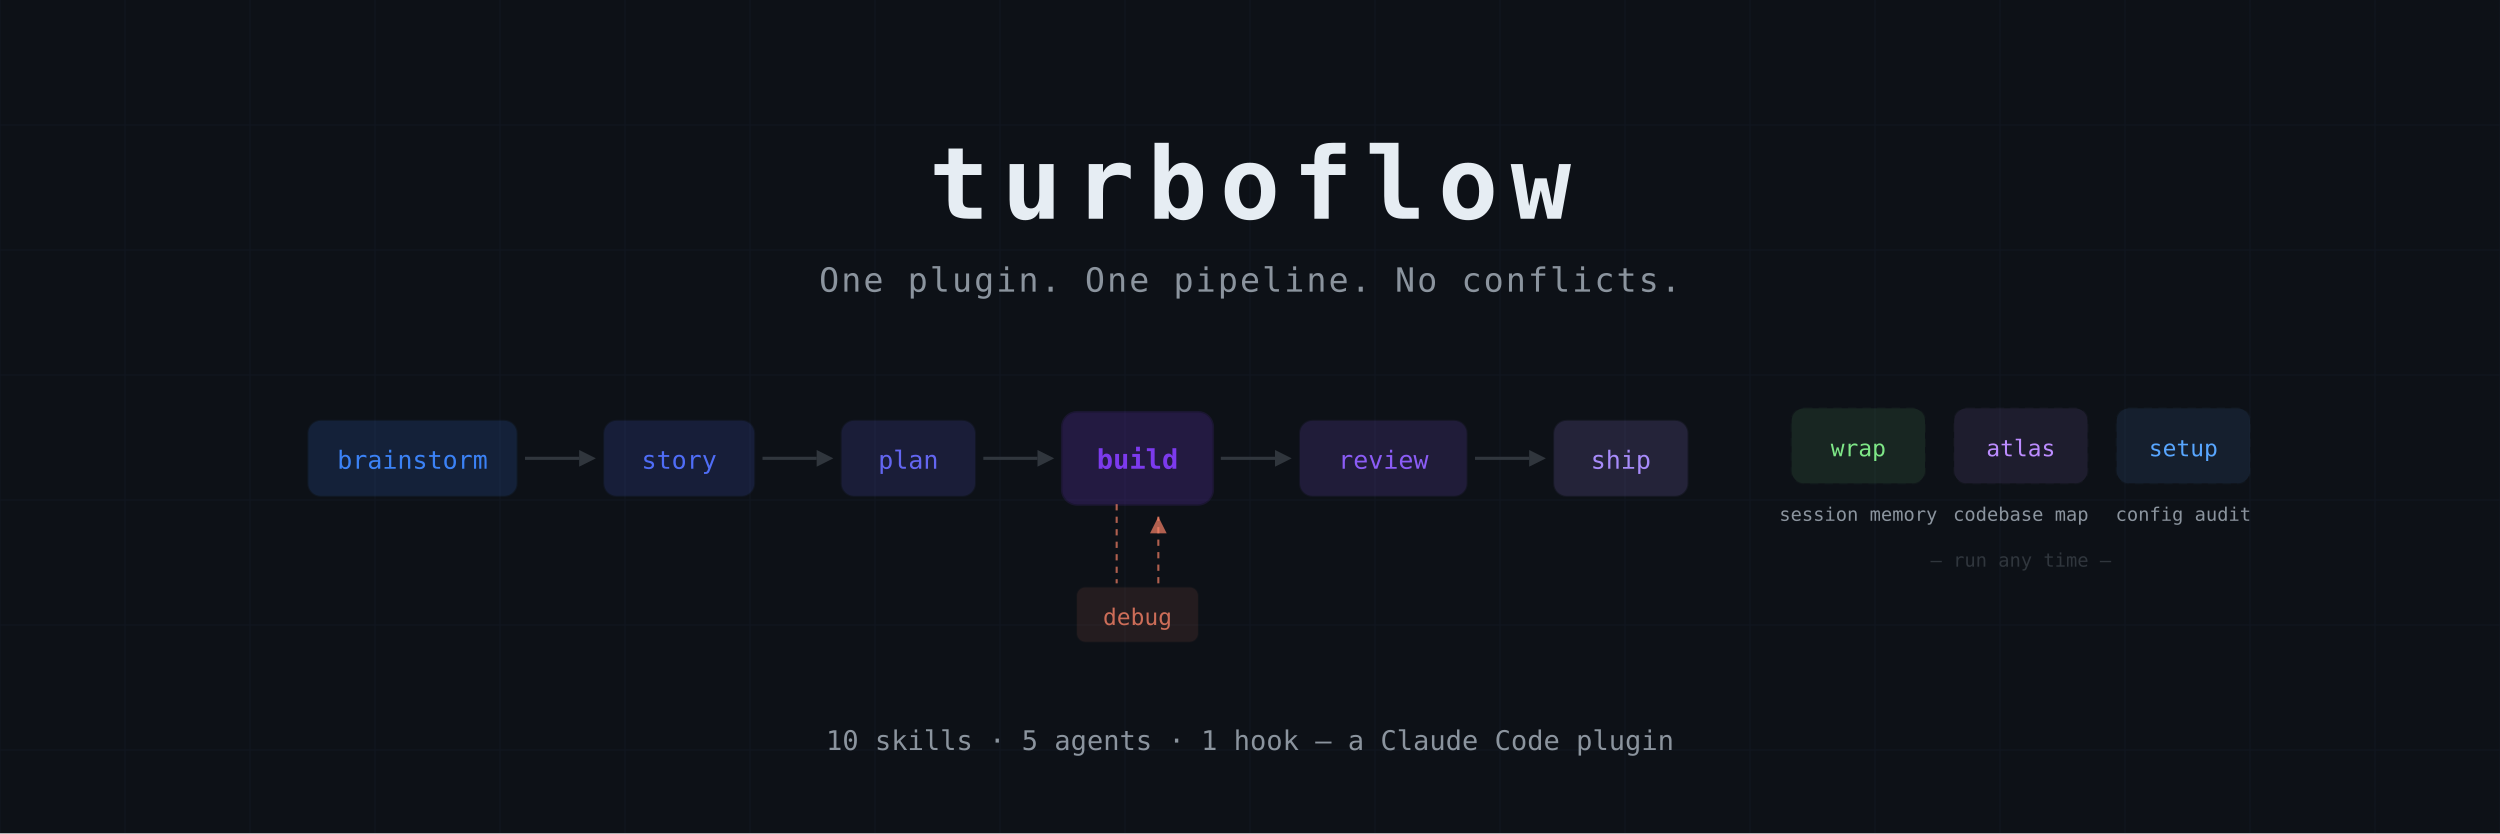
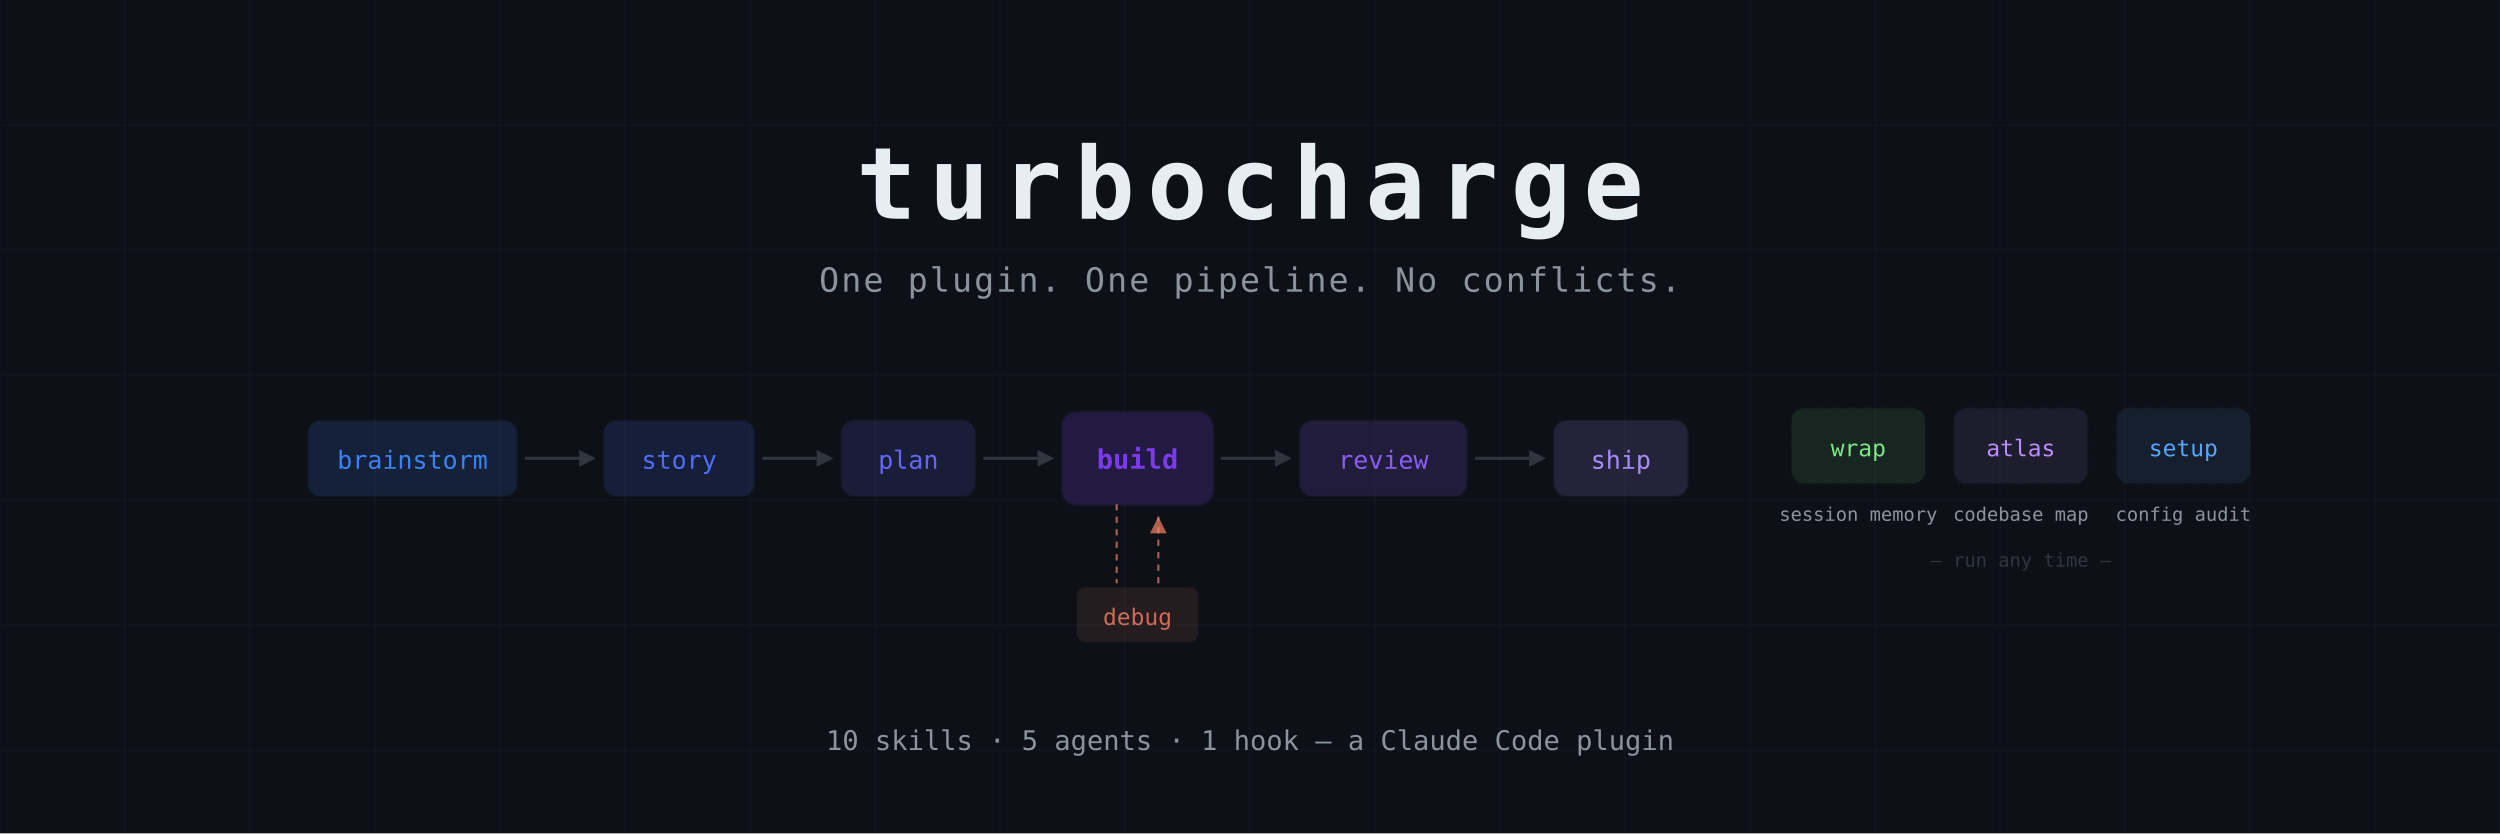
<svg xmlns="http://www.w3.org/2000/svg" viewBox="0 0 1200 400" width="1200" height="400">
  <defs>
    <linearGradient id="pipeGrad" x1="0" y1="0" x2="1" y2="0">
      <stop offset="0%" stop-color="#3b82f6" />
      <stop offset="50%" stop-color="#7c3aed" />
      <stop offset="100%" stop-color="#a78bfa" />
    </linearGradient>
    <linearGradient id="lineGlow" x1="0" y1="0" x2="1" y2="0">
      <stop offset="0%" stop-color="#3b82f6" stop-opacity="0.6" />
      <stop offset="100%" stop-color="#a78bfa" stop-opacity="0.6" />
    </linearGradient>
    <filter id="glow">
      <feGaussianBlur stdDeviation="3" result="blur" />
      <feMerge>
        <feMergeNode in="blur" />
        <feMergeNode in="SourceGraphic" />
      </feMerge>
    </filter>
    <filter id="softGlow">
      <feGaussianBlur stdDeviation="8" result="blur" />
      <feMerge>
        <feMergeNode in="blur" />
        <feMergeNode in="SourceGraphic" />
      </feMerge>
    </filter>
  </defs>
  <rect width="1200" height="400" fill="#0d1117" />
  <g opacity="0.04">
    <line x1="0" y1="0" x2="0" y2="400" stroke="#58a6ff" stroke-width="0.5" />
    <line x1="60" y1="0" x2="60" y2="400" stroke="#58a6ff" stroke-width="0.5" />
    <line x1="120" y1="0" x2="120" y2="400" stroke="#58a6ff" stroke-width="0.5" />
    <line x1="180" y1="0" x2="180" y2="400" stroke="#58a6ff" stroke-width="0.5" />
    <line x1="240" y1="0" x2="240" y2="400" stroke="#58a6ff" stroke-width="0.5" />
    <line x1="300" y1="0" x2="300" y2="400" stroke="#58a6ff" stroke-width="0.5" />
    <line x1="360" y1="0" x2="360" y2="400" stroke="#58a6ff" stroke-width="0.5" />
    <line x1="420" y1="0" x2="420" y2="400" stroke="#58a6ff" stroke-width="0.5" />
    <line x1="480" y1="0" x2="480" y2="400" stroke="#58a6ff" stroke-width="0.5" />
    <line x1="540" y1="0" x2="540" y2="400" stroke="#58a6ff" stroke-width="0.5" />
    <line x1="600" y1="0" x2="600" y2="400" stroke="#58a6ff" stroke-width="0.5" />
    <line x1="660" y1="0" x2="660" y2="400" stroke="#58a6ff" stroke-width="0.5" />
    <line x1="720" y1="0" x2="720" y2="400" stroke="#58a6ff" stroke-width="0.5" />
    <line x1="780" y1="0" x2="780" y2="400" stroke="#58a6ff" stroke-width="0.5" />
    <line x1="840" y1="0" x2="840" y2="400" stroke="#58a6ff" stroke-width="0.5" />
    <line x1="900" y1="0" x2="900" y2="400" stroke="#58a6ff" stroke-width="0.5" />
    <line x1="960" y1="0" x2="960" y2="400" stroke="#58a6ff" stroke-width="0.5" />
    <line x1="1020" y1="0" x2="1020" y2="400" stroke="#58a6ff" stroke-width="0.5" />
    <line x1="1080" y1="0" x2="1080" y2="400" stroke="#58a6ff" stroke-width="0.5" />
    <line x1="1140" y1="0" x2="1140" y2="400" stroke="#58a6ff" stroke-width="0.5" />
    <line x1="1200" y1="0" x2="1200" y2="400" stroke="#58a6ff" stroke-width="0.5" />
    <line x1="0" y1="60" x2="1200" y2="60" stroke="#58a6ff" stroke-width="0.5" />
    <line x1="0" y1="120" x2="1200" y2="120" stroke="#58a6ff" stroke-width="0.5" />
    <line x1="0" y1="180" x2="1200" y2="180" stroke="#58a6ff" stroke-width="0.5" />
    <line x1="0" y1="240" x2="1200" y2="240" stroke="#58a6ff" stroke-width="0.5" />
    <line x1="0" y1="300" x2="1200" y2="300" stroke="#58a6ff" stroke-width="0.5" />
    <line x1="0" y1="360" x2="1200" y2="360" stroke="#58a6ff" stroke-width="0.5" />
  </g>
-   <text x="600" y="105" text-anchor="middle" fill="#e6edf3" font-family="'SF Mono', 'Fira Code', 'Cascadia Code', monospace" font-size="48" font-weight="700" letter-spacing="6">turboflow</text>
+   <text x="600" y="105" text-anchor="middle" fill="#e6edf3" font-family="'SF Mono', 'Fira Code', 'Cascadia Code', monospace" font-size="48" font-weight="700" letter-spacing="6">turbocharge</text>
  <text x="600" y="140" text-anchor="middle" fill="#8b949e" font-family="'SF Mono', 'Fira Code', monospace" font-size="16" letter-spacing="1">One plugin. One pipeline. No conflicts.</text>
  <line x1="170" y1="220" x2="815" y2="220" stroke="url(#lineGlow)" stroke-width="2" filter="url(#softGlow)" opacity="0.3" />
  <rect x="148" y="202" width="100" height="36" rx="6" fill="#3b82f6" opacity="0.15" stroke="#3b82f6" stroke-width="1" stroke-opacity="0.4" />
  <text x="198" y="225" text-anchor="middle" fill="#3b82f6" font-family="'SF Mono', 'Fira Code', monospace" font-size="12" font-weight="500">brainstorm</text>
  <line x1="252" y1="220" x2="278" y2="220" stroke="#30363d" stroke-width="1.5" />
  <polygon points="278,216 286,220 278,224" fill="#30363d" />
  <rect x="290" y="202" width="72" height="36" rx="6" fill="#4f6df7" opacity="0.15" stroke="#4f6df7" stroke-width="1" stroke-opacity="0.4" />
  <text x="326" y="225" text-anchor="middle" fill="#4f6df7" font-family="'SF Mono', 'Fira Code', monospace" font-size="12" font-weight="500">story</text>
  <line x1="366" y1="220" x2="392" y2="220" stroke="#30363d" stroke-width="1.5" />
  <polygon points="392,216 400,220 392,224" fill="#30363d" />
  <rect x="404" y="202" width="64" height="36" rx="6" fill="#6366f1" opacity="0.15" stroke="#6366f1" stroke-width="1" stroke-opacity="0.4" />
  <text x="436" y="225" text-anchor="middle" fill="#6366f1" font-family="'SF Mono', 'Fira Code', monospace" font-size="12" font-weight="500">plan</text>
  <line x1="472" y1="220" x2="498" y2="220" stroke="#30363d" stroke-width="1.5" />
  <polygon points="498,216 506,220 498,224" fill="#30363d" />
  <rect x="510" y="198" width="72" height="44" rx="7" fill="#7c3aed" opacity="0.2" stroke="#7c3aed" stroke-width="1.5" stroke-opacity="0.6" />
  <text x="546" y="225" text-anchor="middle" fill="#7c3aed" font-family="'SF Mono', 'Fira Code', monospace" font-size="13" font-weight="600">build</text>
  <line x1="536" y1="242" x2="536" y2="280" stroke="#f78166" stroke-width="1" stroke-dasharray="3,3" opacity="0.7" />
  <line x1="556" y1="280" x2="556" y2="248" stroke="#f78166" stroke-width="1" stroke-dasharray="3,3" opacity="0.7" />
  <polygon points="556,248 552,256 560,256" fill="#f78166" opacity="0.7" />
  <rect x="517" y="282" width="58" height="26" rx="4" fill="#f78166" opacity="0.1" stroke="#f78166" stroke-width="0.8" stroke-opacity="0.3" />
  <text x="546" y="300" text-anchor="middle" fill="#f78166" font-family="'SF Mono', 'Fira Code', monospace" font-size="11" opacity="0.8">debug</text>
  <line x1="586" y1="220" x2="612" y2="220" stroke="#30363d" stroke-width="1.5" />
  <polygon points="612,216 620,220 612,224" fill="#30363d" />
  <rect x="624" y="202" width="80" height="36" rx="6" fill="#8b5cf6" opacity="0.15" stroke="#8b5cf6" stroke-width="1" stroke-opacity="0.4" />
  <text x="664" y="225" text-anchor="middle" fill="#8b5cf6" font-family="'SF Mono', 'Fira Code', monospace" font-size="12" font-weight="500">review</text>
  <line x1="708" y1="220" x2="734" y2="220" stroke="#30363d" stroke-width="1.5" />
  <polygon points="734,216 742,220 734,224" fill="#30363d" />
  <rect x="746" y="202" width="64" height="36" rx="6" fill="#a78bfa" opacity="0.15" stroke="#a78bfa" stroke-width="1" stroke-opacity="0.4" />
  <text x="778" y="225" text-anchor="middle" fill="#a78bfa" font-family="'SF Mono', 'Fira Code', monospace" font-size="12" font-weight="500">ship</text>
  <rect x="860" y="196" width="64" height="36" rx="6" fill="#7ee787" opacity="0.1" stroke="#7ee787" stroke-width="1" stroke-opacity="0.3" stroke-dasharray="4,3" />
  <text x="892" y="219" text-anchor="middle" fill="#7ee787" font-family="'SF Mono', 'Fira Code', monospace" font-size="11" font-weight="500">wrap</text>
  <text x="892" y="250" text-anchor="middle" fill="#8b949e" font-family="'SF Mono', 'Fira Code', monospace" font-size="9">session memory</text>
  <rect x="938" y="196" width="64" height="36" rx="6" fill="#bc8cff" opacity="0.1" stroke="#bc8cff" stroke-width="1" stroke-opacity="0.3" stroke-dasharray="4,3" />
  <text x="970" y="219" text-anchor="middle" fill="#bc8cff" font-family="'SF Mono', 'Fira Code', monospace" font-size="11" font-weight="500">atlas</text>
  <text x="970" y="250" text-anchor="middle" fill="#8b949e" font-family="'SF Mono', 'Fira Code', monospace" font-size="9">codebase map</text>
  <rect x="1016" y="196" width="64" height="36" rx="6" fill="#58a6ff" opacity="0.1" stroke="#58a6ff" stroke-width="1" stroke-opacity="0.3" stroke-dasharray="4,3" />
  <text x="1048" y="219" text-anchor="middle" fill="#58a6ff" font-family="'SF Mono', 'Fira Code', monospace" font-size="11" font-weight="500">setup</text>
  <text x="1048" y="250" text-anchor="middle" fill="#8b949e" font-family="'SF Mono', 'Fira Code', monospace" font-size="9">config audit</text>
  <text x="970" y="272" text-anchor="middle" fill="#30363d" font-family="'SF Mono', 'Fira Code', monospace" font-size="9">— run any time —</text>
  <text x="600" y="360" text-anchor="middle" fill="#8b949e" font-family="'SF Mono', 'Fira Code', monospace" font-size="13">10 skills · 5 agents · 1 hook — a Claude Code plugin</text>
</svg>
